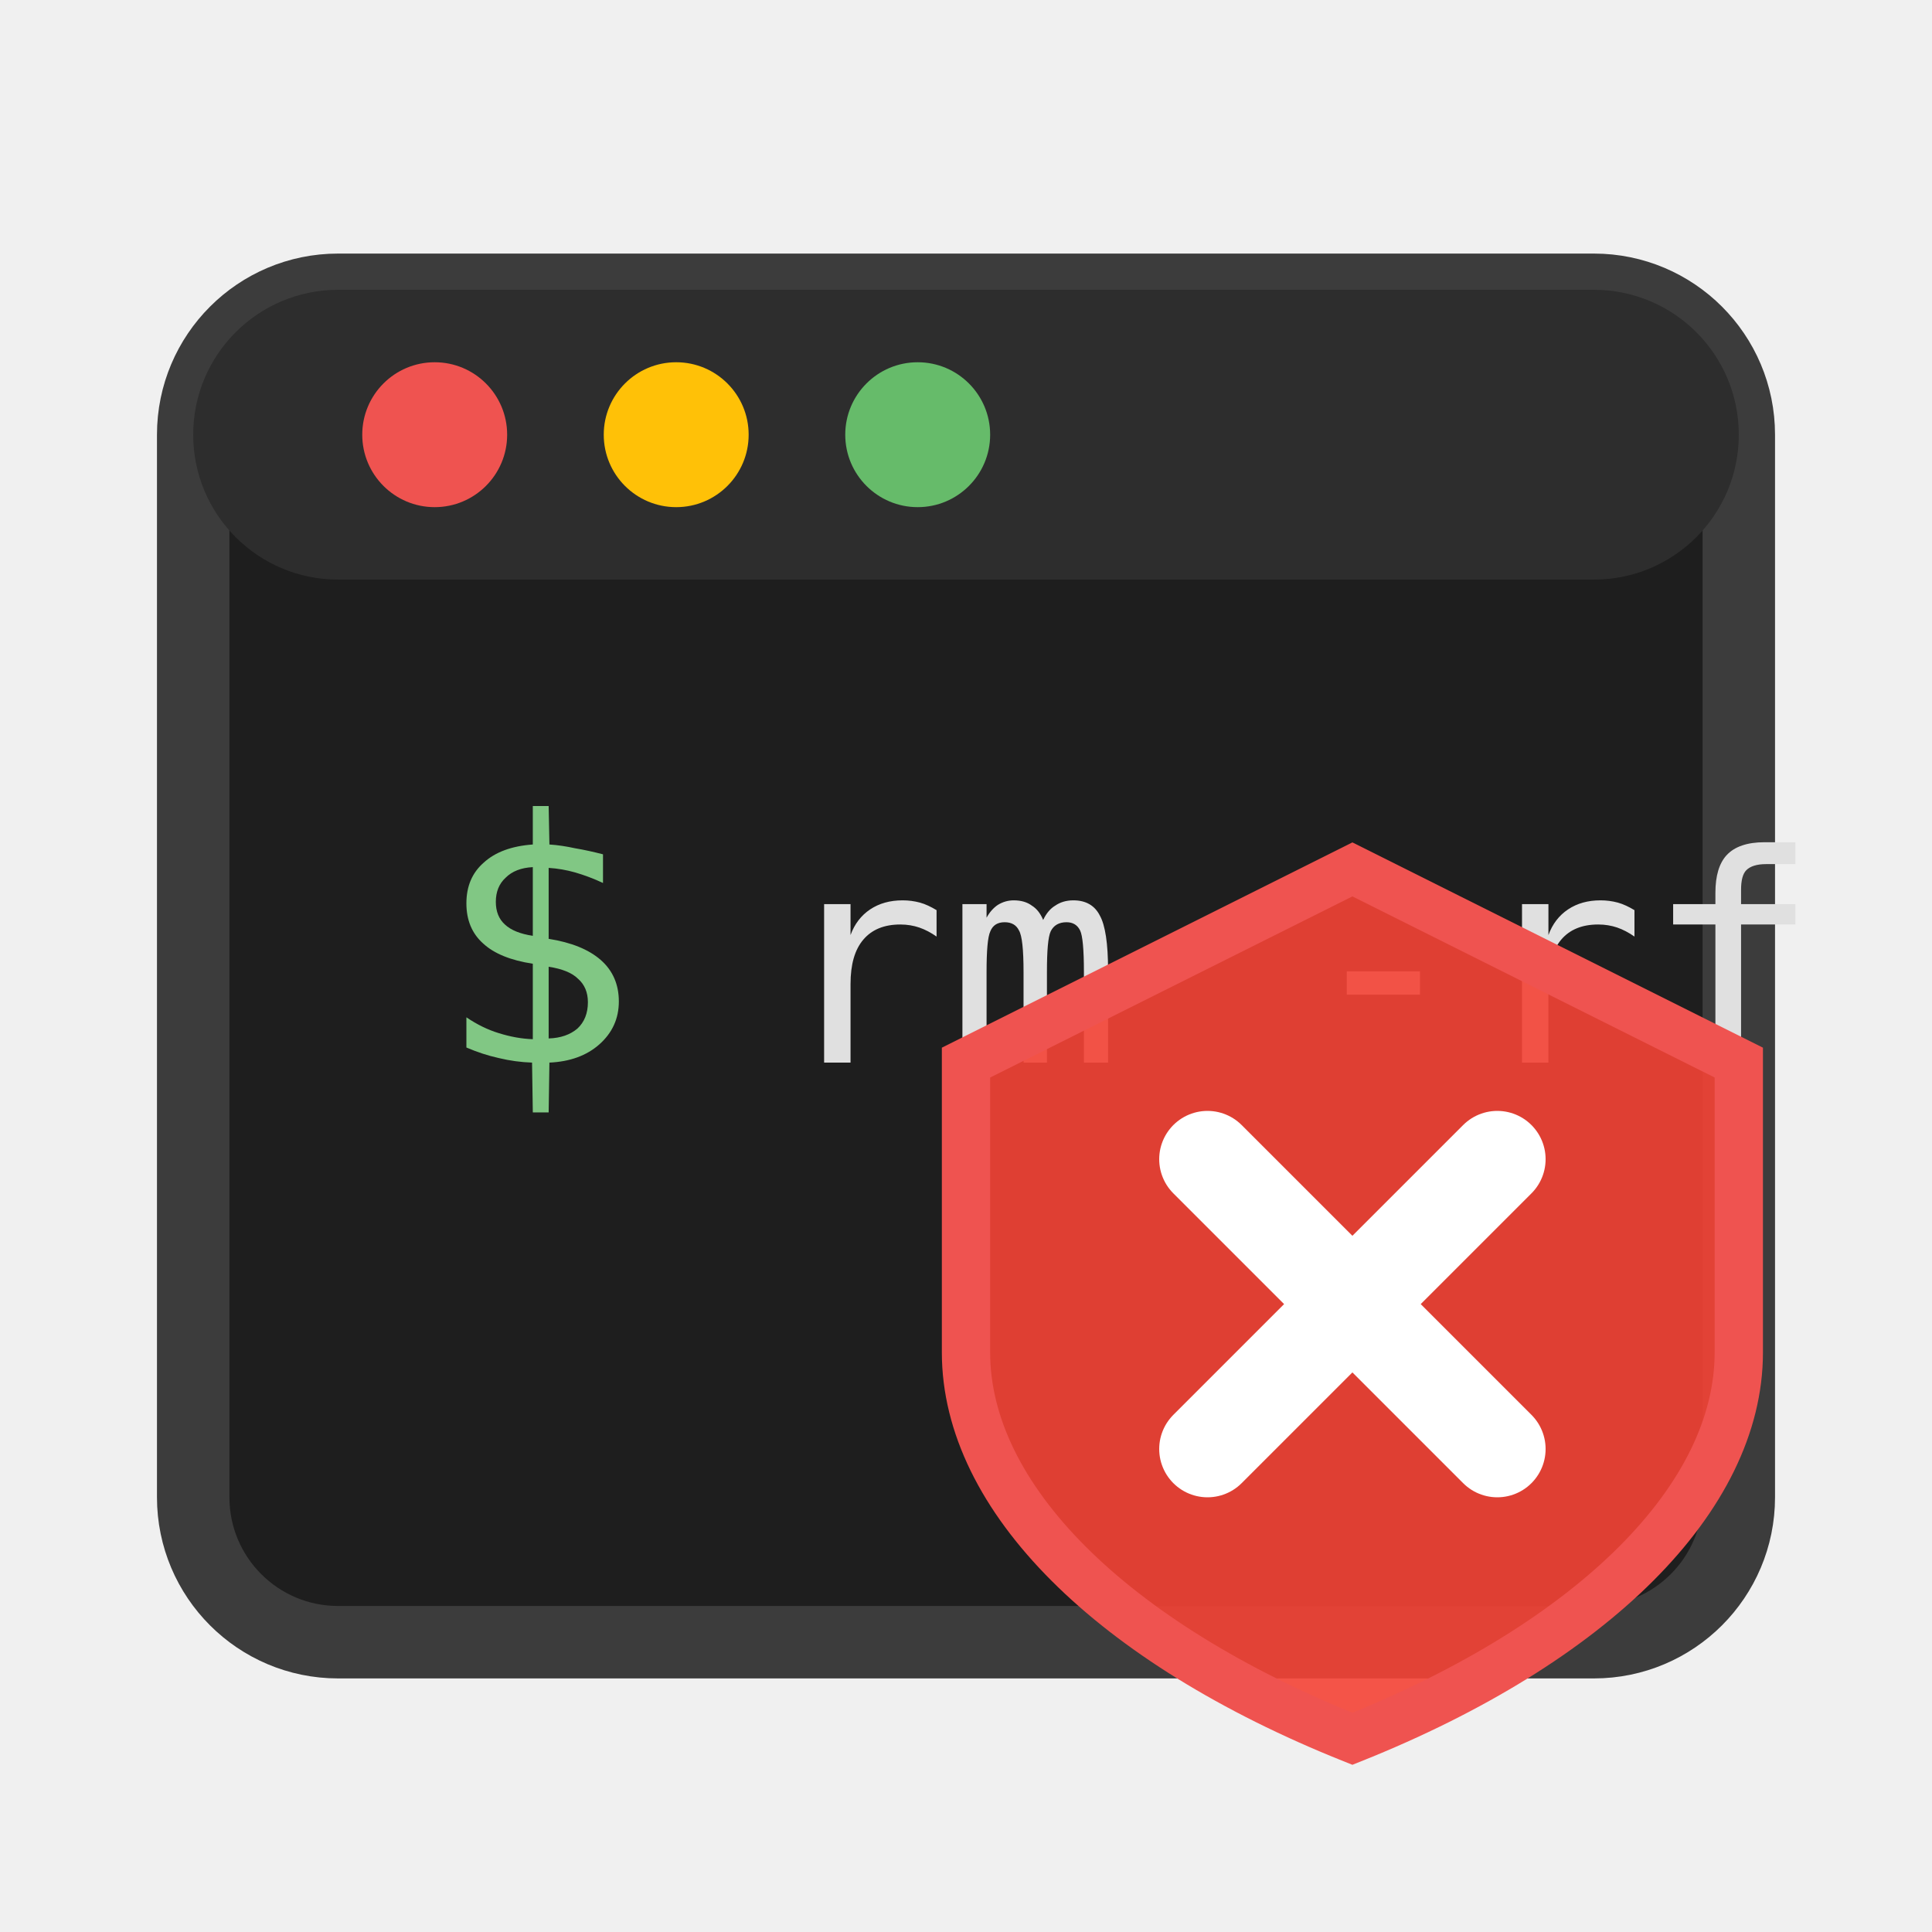
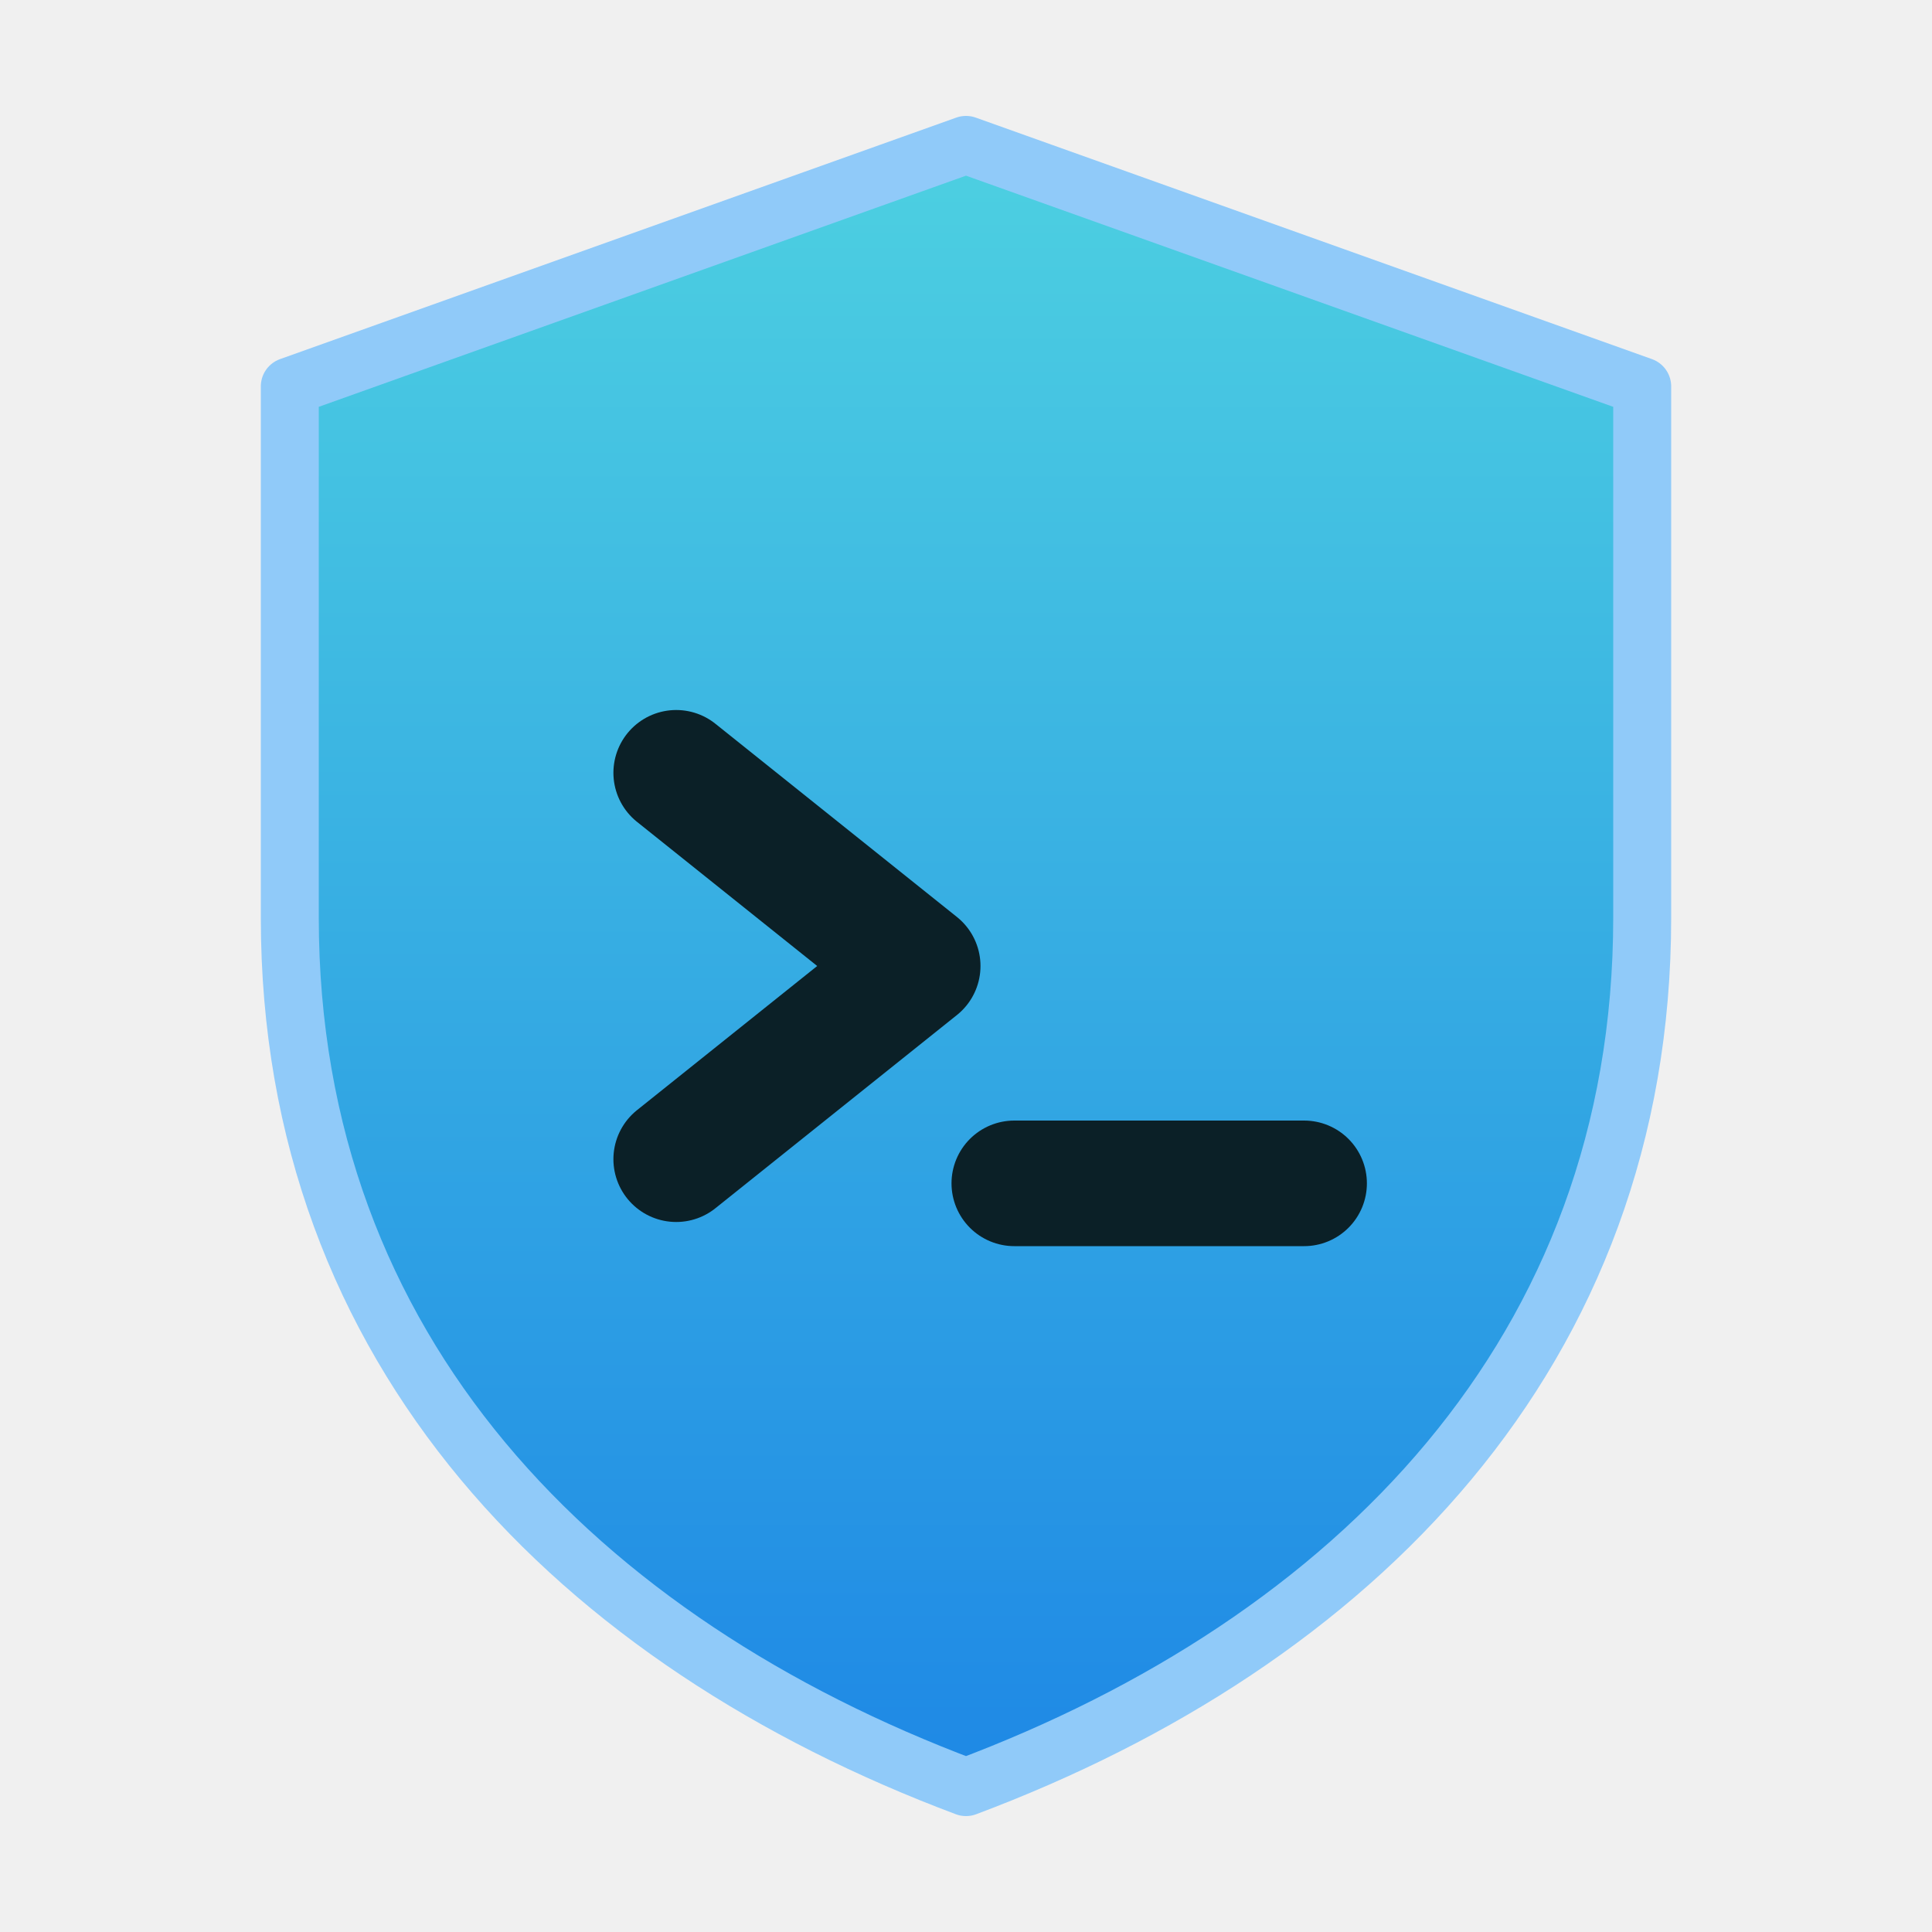
<svg xmlns="http://www.w3.org/2000/svg" width="40" height="40" viewBox="0 0 40 40">
-   <rect x="4" y="6" width="32" height="28" rx="3" ry="3" fill="#1E1E1E" stroke="#3C3C3C" stroke-width="1.5" />
-   <rect x="4" y="6" width="32" height="6" rx="3" ry="3" fill="#2D2D2D" />
-   <circle cx="9" cy="9" r="1.5" fill="#EF5350" />
-   <circle cx="14" cy="9" r="1.5" fill="#FFC107" />
-   <circle cx="19" cy="9" r="1.5" fill="#66BB6A" />
-   <text x="9" y="22" font-family="monospace" font-size="7" fill="#81C784">$</text>
-   <text x="16" y="22" font-family="monospace" font-size="6" fill="#E0E0E0">rm -rf</text>
-   <path d="M28 18 L36 22 L36 28 C36 31 33 34 28 36 C23 34 20 31 20 28 L20 22 Z" fill="#F44336" fill-opacity="0.9" stroke="#EF5350" stroke-width="1" />
-   <line x1="25" y1="24" x2="31" y2="30" stroke="white" stroke-width="2" stroke-linecap="round" />
-   <line x1="31" y1="24" x2="25" y2="30" stroke="white" stroke-width="2" stroke-linecap="round" />
+   <defs>
+     <linearGradient id="tsrShieldDark" x1="20" y1="3" x2="20" y2="37" gradientUnits="userSpaceOnUse">
+       <stop offset="0" stop-color="#4DD0E1" />
+       <stop offset="1" stop-color="#1E88E5" />
+     </linearGradient>
+   </defs>
+   <path d="M20 3 L34 8 V19 C34 28 28 34 20 37 C12 34 6 28 6 19 V8 Z" fill="url(#tsrShieldDark)" stroke="#90CAF9" stroke-width="1.2" stroke-linejoin="round" />
+   <path d="M14 16 L19 20 L14 24" fill="none" stroke="#0B2027" stroke-width="2.6" stroke-linecap="round" stroke-linejoin="round" />
+   <line x1="21" y1="24.5" x2="27" y2="24.5" stroke="#0B2027" stroke-width="2.6" stroke-linecap="round" />
</svg>
